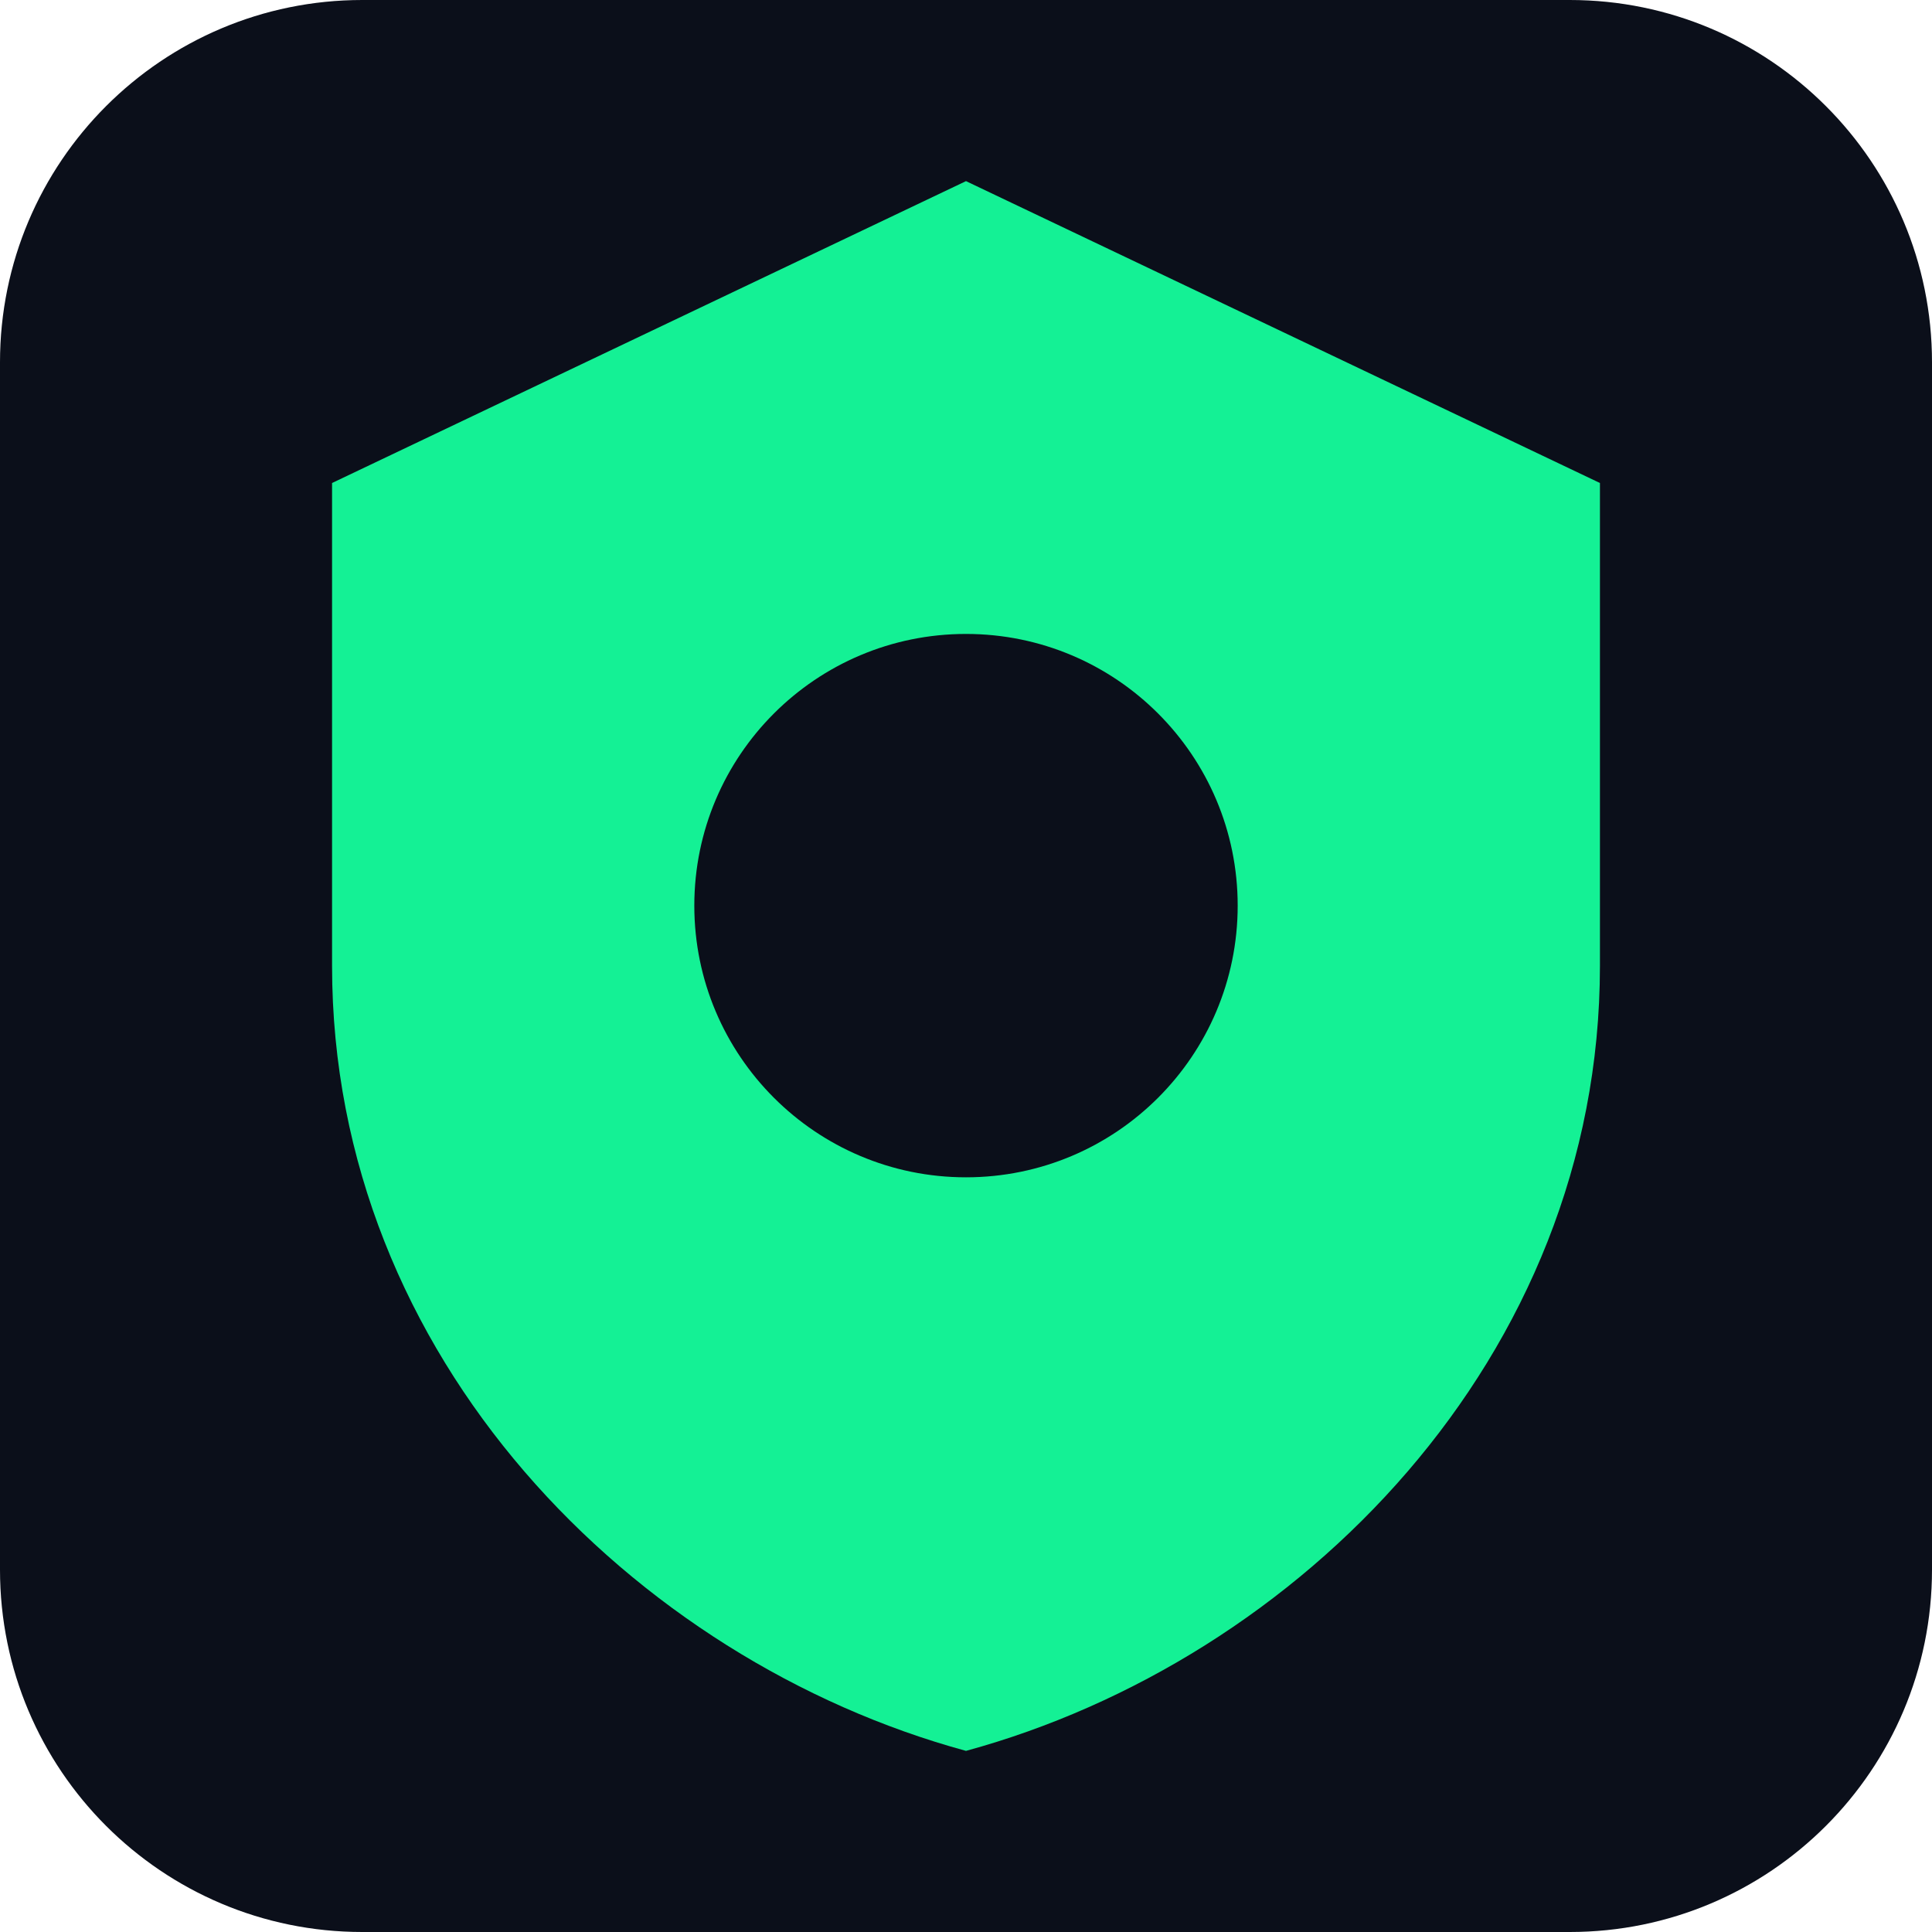
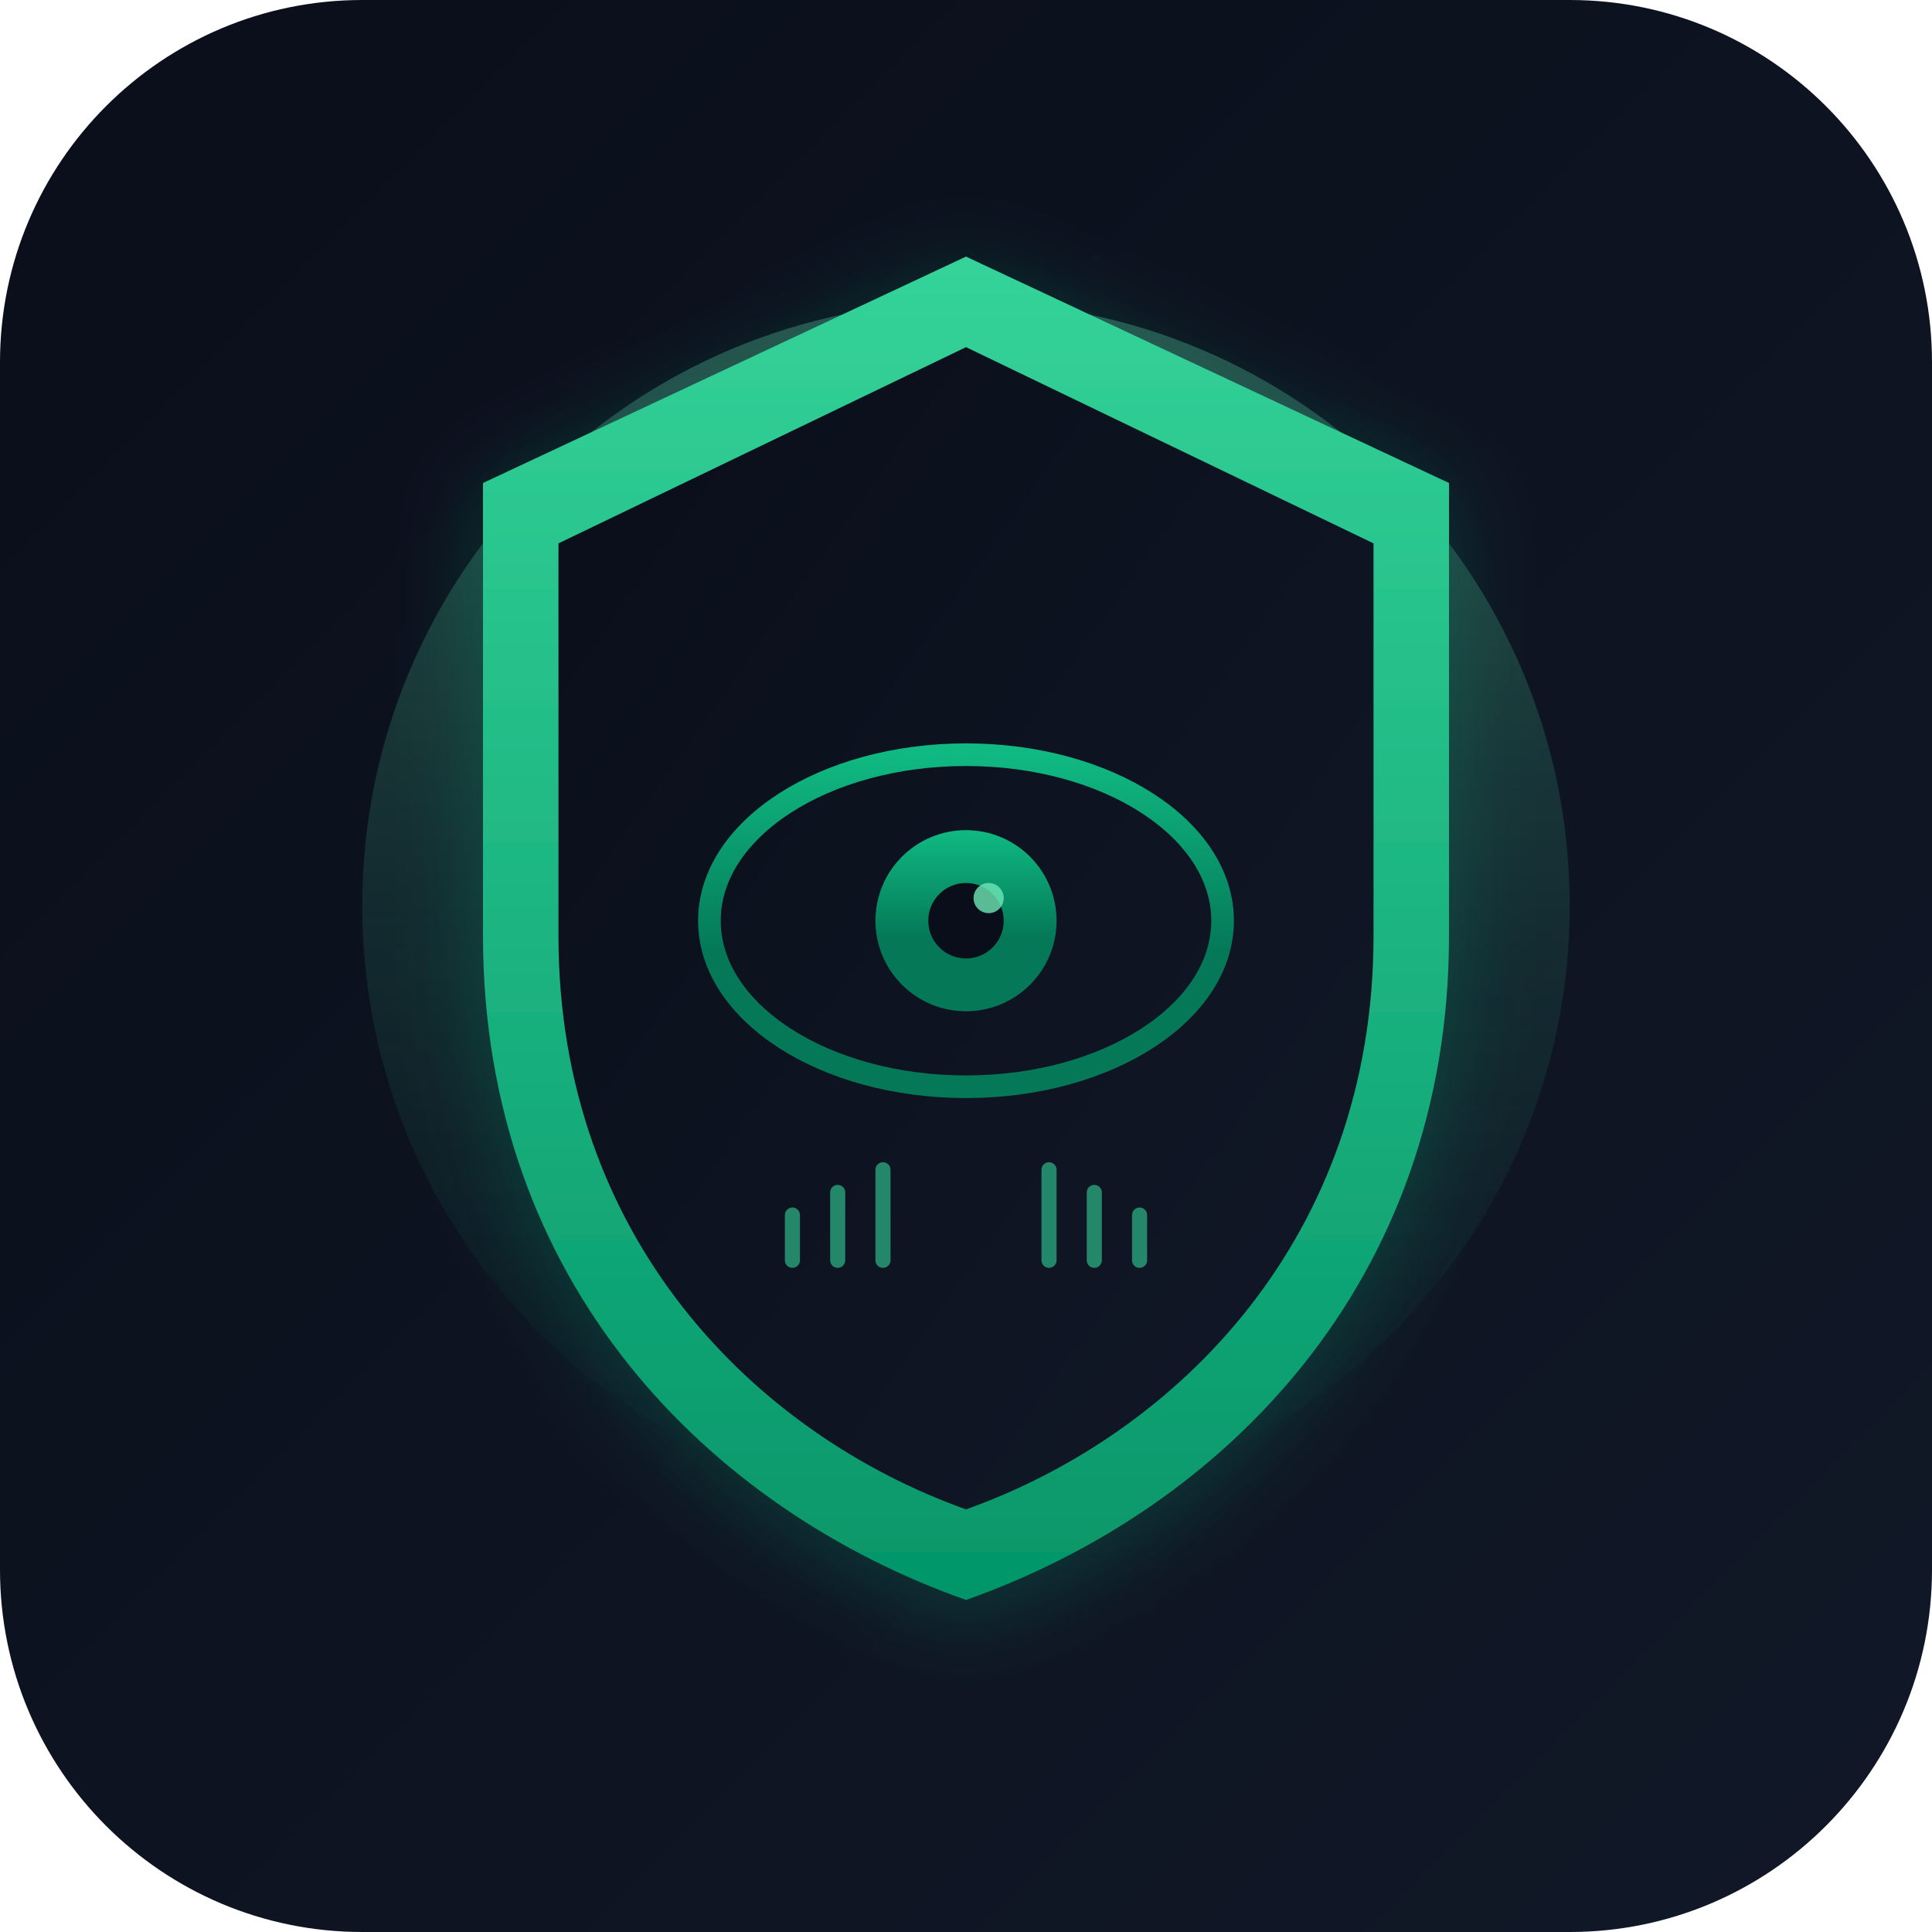
- <svg xmlns="http://www.w3.org/2000/svg" width="256" height="256" viewBox="0 0 256 256">
-   <rect width="256" height="256" rx="48" fill="#0B0F1A" />
-   <path d="M128 24 L212 64 V128 C212 180 172 220 128 232 C84 220 44 180 44 128 V64 Z" fill="#14F195" />
-   <circle cx="128" cy="120" r="36" fill="#0B0F1A" />
+ <svg xmlns="http://www.w3.org/2000/svg" width="512" height="512" viewBox="0 0 512 512">
+   <defs>
+     <linearGradient id="bg" x1="0" y1="0" x2="1" y2="1">
+       <stop offset="0%" stop-color="#0A0E1A" />
+       <stop offset="100%" stop-color="#111827" />
+     </linearGradient>
+     <linearGradient id="shield" x1="0.5" y1="0" x2="0.5" y2="1">
+       <stop offset="0%" stop-color="#34D399" />
+       <stop offset="100%" stop-color="#059669" />
+     </linearGradient>
+     <linearGradient id="inner" x1="0.5" y1="0" x2="0.5" y2="1">
+       <stop offset="0%" stop-color="#10B981" />
+       <stop offset="60%" stop-color="#047857" />
+     </linearGradient>
+     <linearGradient id="glow" x1="0.5" y1="0" x2="0.5" y2="1">
+       <stop offset="0%" stop-color="#6EE7B7" stop-opacity="0.3" />
+       <stop offset="100%" stop-color="#059669" stop-opacity="0" />
+     </linearGradient>
+     <filter id="shadow" x="-20%" y="-20%" width="140%" height="140%">
+       <feDropShadow dx="0" dy="4" stdDeviation="12" flood-color="#10B981" flood-opacity="0.25" />
+     </filter>
+   </defs>
+   <rect width="512" height="512" rx="96" fill="url(#bg)" />
+   <circle cx="256" cy="240" r="160" fill="url(#glow)" />
+   <path d="M256 68 L384 128 V248 C384 340 324 400 256 424 C188 400 128 340 128 248 V128 Z" fill="url(#shield)" filter="url(#shadow)" />
+   <path d="M256 92 L364 144 V248 C364 328 312 380 256 400 C200 380 148 328 148 248 V144 Z" fill="url(#bg)" />
+   <g transform="translate(256, 244)">
+     <ellipse cx="0" cy="0" rx="68" ry="44" fill="none" stroke="url(#inner)" stroke-width="6" />
+     <circle cx="0" cy="0" r="24" fill="url(#inner)" />
+     <circle cx="0" cy="0" r="10" fill="#0A0E1A" />
+     <circle cx="6" cy="-6" r="4" fill="#6EE7B7" opacity="0.8" />
+   </g>
+   <g opacity="0.6">
+     <rect x="208" y="320" width="4" height="16" rx="2" fill="#34D399" />
+     <rect x="220" y="314" width="4" height="22" rx="2" fill="#34D399" />
+     <rect x="232" y="308" width="4" height="28" rx="2" fill="#34D399" />
+     <rect x="276" y="308" width="4" height="28" rx="2" fill="#34D399" />
+     <rect x="288" y="314" width="4" height="22" rx="2" fill="#34D399" />
+     <rect x="300" y="320" width="4" height="16" rx="2" fill="#34D399" />
+   </g>
</svg>
